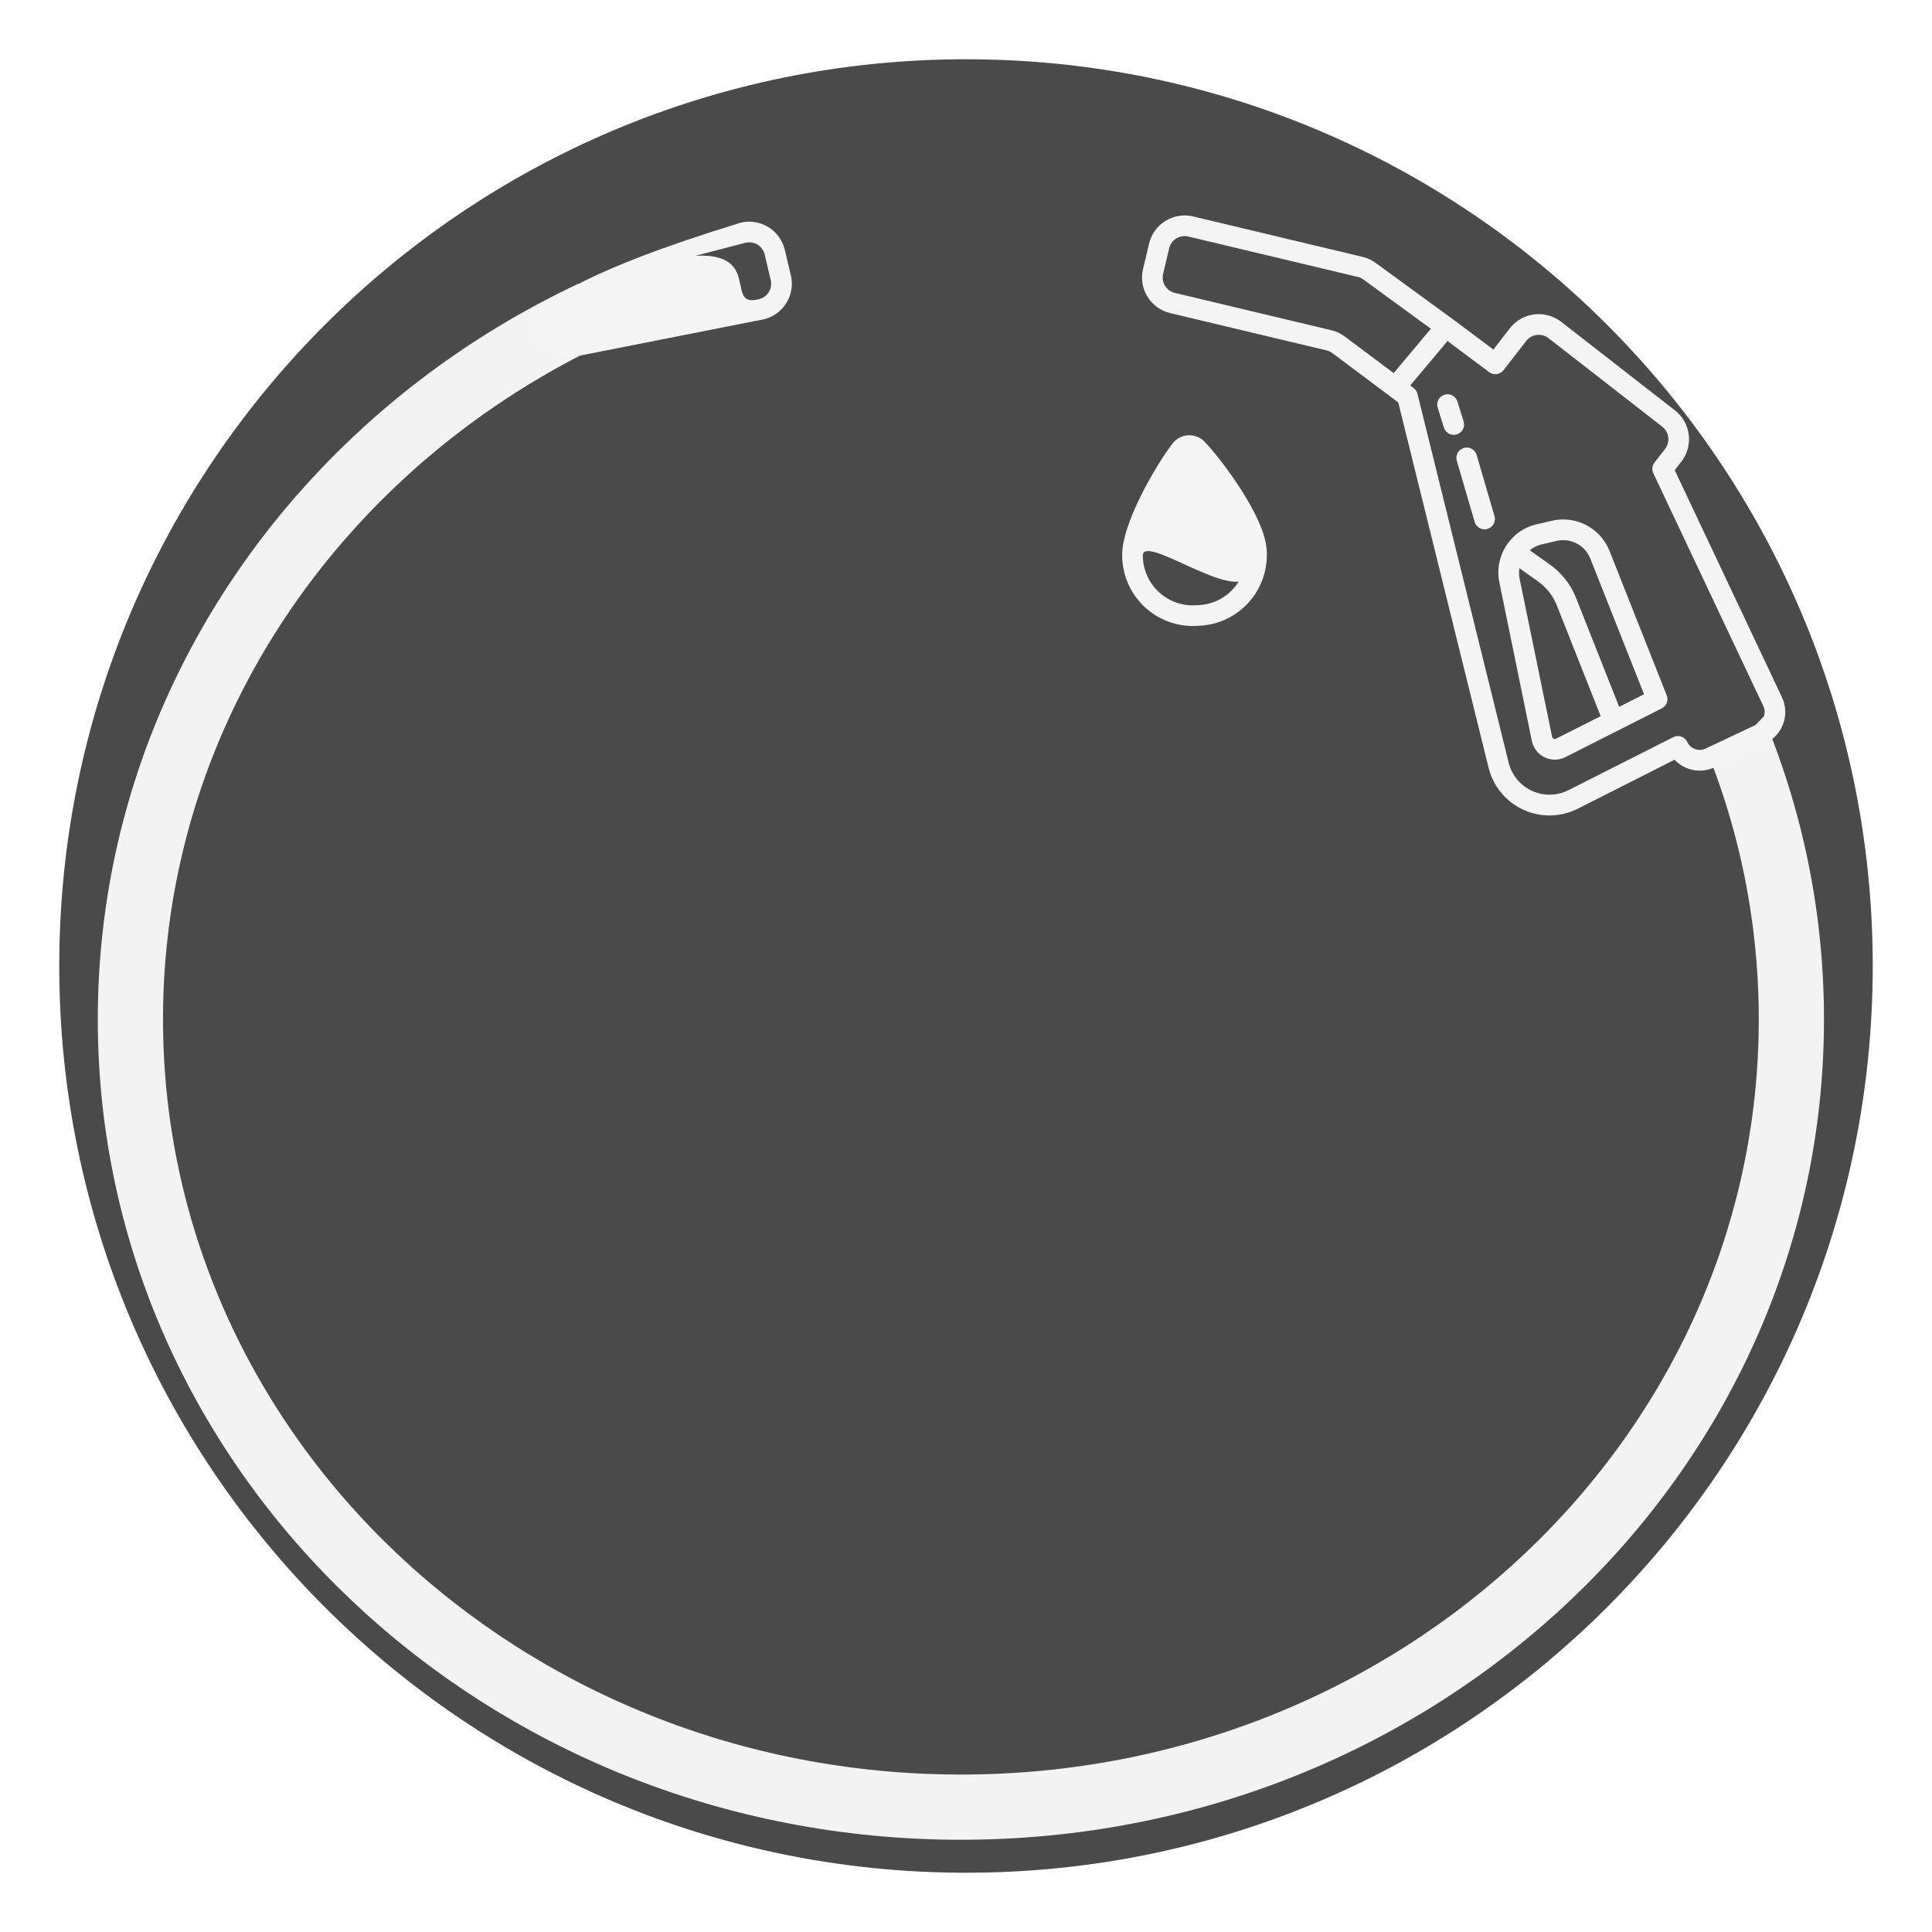
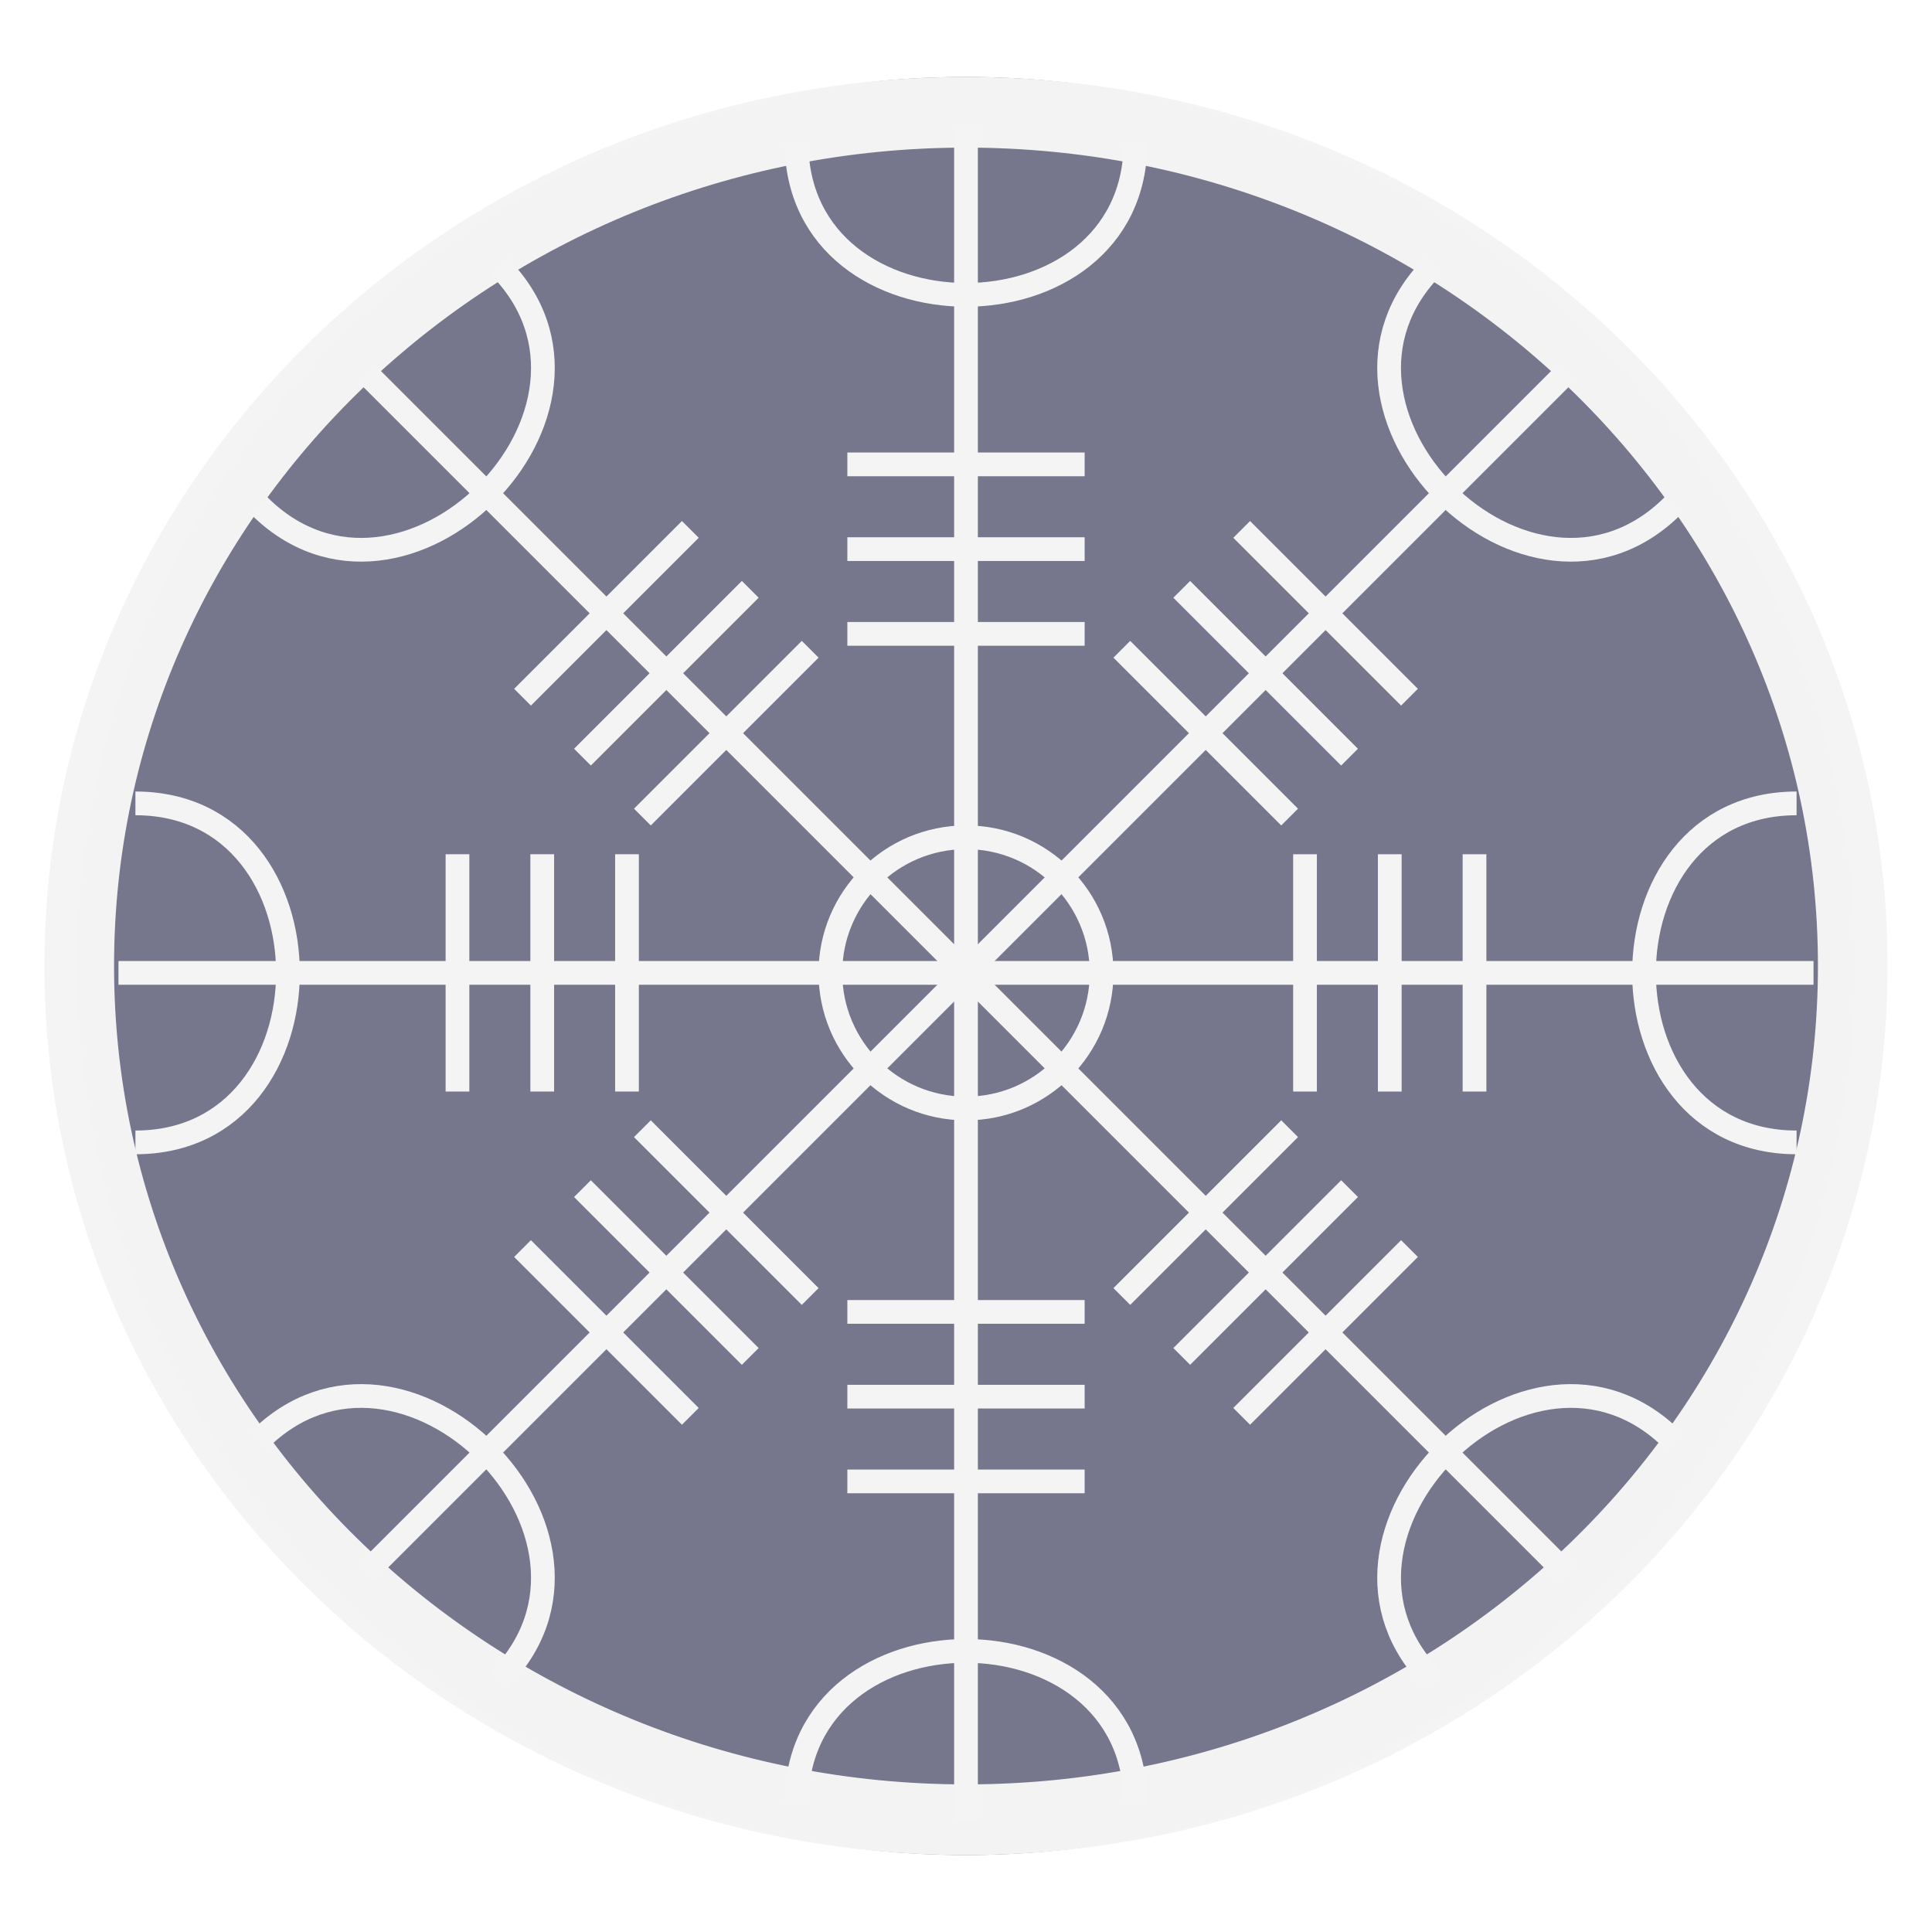
- <svg xmlns="http://www.w3.org/2000/svg" id="svg12" version="1.1" width="512pt" viewBox="0 -1 512.106 512" height="512pt">
+ <svg xmlns="http://www.w3.org/2000/svg" xmlns:xlink="http://www.w3.org/1999/xlink" id="svg12" version="1.1" width="512pt" viewBox="0 -1 512.106 512" height="512pt">
  <defs id="defs16">
    <marker style="overflow:visible;" id="Arrow1Lend" refX="0.0" refY="0.0" orient="auto">
      <path transform="scale(0.8) rotate(180) translate(12.5,0)" style="fill-rule:evenodd;stroke:#000000;stroke-width:1pt;stroke-opacity:1;fill:#ff0000;fill-opacity:0" d="M 0.0,0.0 L 5.0,-5.0 L -12.5,0.0 L 5.0,5.0 L 0.0,0.0 z " id="path856" />
    </marker>
    <clipPath id="clipPath1759" clipPathUnits="userSpaceOnUse">
      <ellipse d="M 565.824,43.85 A 161.108,165.048 0 0 1 404.716,208.898 161.108,165.048 0 0 1 243.608,43.85 161.108,165.048 0 0 1 404.716,-121.197 161.108,165.048 0 0 1 565.824,43.85" ry="165.048" rx="161.108" cy="43.85" cx="404.716" id="ellipse1761" style="display:none;opacity:0.995;fill:#ff0000;fill-opacity:1;stroke:none;stroke-width:54.291;stroke-linecap:butt;stroke-miterlimit:4;stroke-dasharray:none;stroke-opacity:1" />
-       <path d="M 3.584,24.433 H 511.534 V 507.756 H 3.584 Z M 537.858,58.574 A 195.375,181.88 0 0 0 342.482,-123.305 195.375,181.88 0 0 0 147.107,58.574 195.375,181.88 0 0 0 342.482,240.454 195.375,181.88 0 0 0 537.858,58.574" class="powerclip" style="fill-rule:evenodd" id="lpe_path-effect1763" />
    </clipPath>
    <clipPath clipPathUnits="userSpaceOnUse" id="clipath_lpe_path-effect1794">
      <ellipse style="display:none;opacity:0.995;fill:#ff0000;fill-opacity:1;stroke:none;stroke-width:54.291;stroke-linecap:butt;stroke-miterlimit:4;stroke-dasharray:none;stroke-opacity:1" id="ellipse19" cx="404.716" cy="43.85" rx="161.108" ry="165.048" d="M 565.824,43.85 A 161.108,165.048 0 0 1 404.716,208.898 161.108,165.048 0 0 1 243.608,43.85 161.108,165.048 0 0 1 404.716,-121.197 161.108,165.048 0 0 1 565.824,43.85" />
-       <path id="lpe_path-effect1794" style="fill-rule:evenodd" class="powerclip" d="M 3.584,24.433 H 511.534 V 507.756 H 3.584 Z M 537.858,58.574 A 195.375,181.88 0 0 0 342.482,-123.305 195.375,181.88 0 0 0 147.107,58.574 195.375,181.88 0 0 0 342.482,240.454 195.375,181.88 0 0 0 537.858,58.574" />
+       <path id="lpe_path-effect1794" style="fill-rule:evenodd" class="powerclip" d="M 3.584,24.433 H 511.534 V 507.756 H 3.584 Z" />
    </clipPath>
    <clipPath id="clipath_lpe_path-effect1802" clipPathUnits="userSpaceOnUse">
      <ellipse d="M 565.824,43.85 A 161.108,165.048 0 0 1 404.716,208.898 161.108,165.048 0 0 1 243.608,43.85 161.108,165.048 0 0 1 404.716,-121.197 161.108,165.048 0 0 1 565.824,43.85" ry="165.048" rx="161.108" cy="43.85" cx="404.716" id="ellipse23" style="display:none;opacity:0.995;fill:#ff0000;fill-opacity:1;stroke:none;stroke-width:54.291;stroke-linecap:butt;stroke-miterlimit:4;stroke-dasharray:none;stroke-opacity:1" />
-       <path d="M 3.584,24.433 H 511.534 V 507.756 H 3.584 Z M 537.858,58.574 A 195.375,181.88 0 0 0 342.482,-123.305 195.375,181.88 0 0 0 147.107,58.574 195.375,181.88 0 0 0 342.482,240.454 195.375,181.88 0 0 0 537.858,58.574" class="powerclip" style="fill-rule:evenodd" id="lpe_path-effect1802" />
+       <path d="M 3.584,24.433 H 511.534 V 507.756 H 3.584 Z" class="powerclip" style="fill-rule:evenodd" id="lpe_path-effect1802" />
    </clipPath>
    <clipPath clipPathUnits="userSpaceOnUse" id="clipath_lpe_path-effect1810">
      <ellipse style="display:none;opacity:0.995;fill:#ff0000;fill-opacity:1;stroke:none;stroke-width:54.291;stroke-linecap:butt;stroke-miterlimit:4;stroke-dasharray:none;stroke-opacity:1" id="ellipse27" cx="404.716" cy="43.85" rx="161.108" ry="165.048" d="M 565.824,43.85 A 161.108,165.048 0 0 1 404.716,208.898 161.108,165.048 0 0 1 243.608,43.85 161.108,165.048 0 0 1 404.716,-121.197 161.108,165.048 0 0 1 565.824,43.85" />
-       <path id="lpe_path-effect1810" style="fill-rule:evenodd" class="powerclip" d="M 3.584,24.433 H 511.534 V 507.756 H 3.584 Z M 537.858,58.574 A 195.375,181.88 0 0 0 342.482,-123.305 195.375,181.88 0 0 0 147.107,58.574 195.375,181.88 0 0 0 342.482,240.454 195.375,181.88 0 0 0 537.858,58.574" />
+       <path id="lpe_path-effect1810" style="fill-rule:evenodd" class="powerclip" d="M 3.584,24.433 H 511.534 V 507.756 H 3.584 Z" />
    </clipPath>
    <clipPath id="clipath_lpe_path-effect1818" clipPathUnits="userSpaceOnUse">
      <ellipse d="M 565.824,43.85 A 161.108,165.048 0 0 1 404.716,208.898 161.108,165.048 0 0 1 243.608,43.85 161.108,165.048 0 0 1 404.716,-121.197 161.108,165.048 0 0 1 565.824,43.85" ry="165.048" rx="161.108" cy="43.85" cx="404.716" id="ellipse31" style="display:none;opacity:0.995;fill:#ff0000;fill-opacity:1;stroke:none;stroke-width:54.291;stroke-linecap:butt;stroke-miterlimit:4;stroke-dasharray:none;stroke-opacity:1" />
-       <path d="M 3.584,24.433 H 511.534 V 507.756 H 3.584 Z M 537.858,58.574 A 195.375,181.88 0 0 0 342.482,-123.305 195.375,181.88 0 0 0 147.107,58.574 195.375,181.88 0 0 0 342.482,240.454 195.375,181.88 0 0 0 537.858,58.574" class="powerclip" style="fill-rule:evenodd" id="lpe_path-effect1818" />
+       <path d="M 3.584,24.433 H 511.534 V 507.756 H 3.584 Z" class="powerclip" style="fill-rule:evenodd" id="lpe_path-effect1818" />
    </clipPath>
    <clipPath clipPathUnits="userSpaceOnUse" id="clipath_lpe_path-effect1826">
      <ellipse style="display:none;opacity:0.995;fill:#ff0000;fill-opacity:1;stroke:none;stroke-width:54.291;stroke-linecap:butt;stroke-miterlimit:4;stroke-dasharray:none;stroke-opacity:1" id="ellipse35" cx="404.716" cy="43.85" rx="161.108" ry="165.048" d="M 565.824,43.85 A 161.108,165.048 0 0 1 404.716,208.898 161.108,165.048 0 0 1 243.608,43.85 161.108,165.048 0 0 1 404.716,-121.197 161.108,165.048 0 0 1 565.824,43.85" />
-       <path id="lpe_path-effect1826" style="fill-rule:evenodd" class="powerclip" d="M 3.584,24.433 H 511.534 V 507.756 H 3.584 Z M 537.858,58.574 A 195.375,181.88 0 0 0 342.482,-123.305 195.375,181.88 0 0 0 147.107,58.574 195.375,181.88 0 0 0 342.482,240.454 195.375,181.88 0 0 0 537.858,58.574" />
+       <path id="lpe_path-effect1826" style="fill-rule:evenodd" class="powerclip" d="M 3.584,24.433 H 511.534 V 507.756 H 3.584 Z" />
    </clipPath>
    <clipPath id="clipath_lpe_path-effect1834" clipPathUnits="userSpaceOnUse">
      <ellipse d="M 565.824,43.85 A 161.108,165.048 0 0 1 404.716,208.898 161.108,165.048 0 0 1 243.608,43.85 161.108,165.048 0 0 1 404.716,-121.197 161.108,165.048 0 0 1 565.824,43.85" ry="165.048" rx="161.108" cy="43.85" cx="404.716" id="ellipse39" style="display:none;opacity:0.995;fill:#ff0000;fill-opacity:1;stroke:none;stroke-width:54.291;stroke-linecap:butt;stroke-miterlimit:4;stroke-dasharray:none;stroke-opacity:1" />
-       <path d="M 3.584,24.433 H 511.534 V 507.756 H 3.584 Z M 537.858,58.574 A 195.375,181.88 0 0 0 342.482,-123.305 195.375,181.88 0 0 0 147.107,58.574 195.375,181.88 0 0 0 342.482,240.454 195.375,181.88 0 0 0 537.858,58.574" class="powerclip" style="fill-rule:evenodd" id="lpe_path-effect1834" />
-     </clipPath>
-     <clipPath id="clipPath1838" clipPathUnits="userSpaceOnUse">
-       <ellipse d="M 537.858,58.574 A 195.375,181.88 0 0 1 342.482,240.454 195.375,181.88 0 0 1 147.107,58.574 195.375,181.88 0 0 1 342.482,-123.305 195.375,181.88 0 0 1 537.858,58.574" ry="181.88" rx="195.375" cy="58.574" cx="342.482" id="ellipse1840" style="display:none;opacity:0.995;fill:#ff0000;fill-opacity:1;stroke:none;stroke-width:106.748;stroke-linecap:butt;stroke-miterlimit:4;stroke-dasharray:none;stroke-opacity:1" />
-       <path d="M 3.584,24.433 H 511.534 V 507.756 H 3.584 Z M 537.858,58.574 A 195.375,181.88 0 0 0 342.482,-123.305 195.375,181.88 0 0 0 147.107,58.574 195.375,181.88 0 0 0 342.482,240.454 195.375,181.88 0 0 0 537.858,58.574" class="powerclip" style="fill-rule:evenodd" id="lpe_path-effect1842" />
+       <path d="M 3.584,24.433 H 511.534 V 507.756 H 3.584 Z" class="powerclip" style="fill-rule:evenodd" id="lpe_path-effect1834" />
    </clipPath>
  </defs>
-   <circle style="opacity:0.995;fill:#000000;fill-opacity:0.713;stroke:none;stroke-width:32.561;stroke-opacity:1" id="path890" cx="256.053" cy="255" r="240.343" />
-   <path style="fill:#f4f4f4;fill-opacity:1;stroke-width:0.321" id="path2" d="m 406.039,195.341 c 0.387,1.898 1.637,3.506 3.381,4.347 1.744,0.843 3.78,0.822 5.506,-0.055 l 25.551,-12.925 c 1.266,-0.639 1.834,-2.137 1.31,-3.455 l -15.169,-38.31 c -2.423,-6.043 -8.879,-9.425 -15.226,-7.978 l -4.064,0.951 c -6.961,1.594 -11.36,8.475 -9.883,15.463 z m 6.418,-0.597 c -0.203,0.108 -0.445,0.112 -0.65,0.008 -0.212,-0.098 -0.365,-0.295 -0.406,-0.526 l -8.609,-41.926 c -0.179,-0.903 -0.196,-1.831 -0.049,-2.74 l 4.816,3.412 c 2.324,1.624 4.115,3.903 5.142,6.548 l 11.583,29.259 z m -3.893,-51.474 4.062,-0.951 c 0.437,-0.102 0.881,-0.164 1.33,-0.188 3.294,-0.164 6.331,1.778 7.563,4.838 l 14.257,35.998 -6.59,3.332 -11.395,-28.78 c -1.416,-3.639 -3.88,-6.776 -7.08,-9.012 l -5.221,-3.703 c 0.895,-0.737 1.946,-1.262 3.074,-1.534 z m 0,0" />
-   <path style="fill:#f4f4f4;fill-opacity:1;stroke-width:0.321" id="path4" d="m 310.156,81.932 41.466,9.892 c 0.561,0.135 1.088,0.382 1.549,0.727 l 15.032,11.245 2.424,1.82 23.945,96.83 c 1.212,4.922 4.603,9.024 9.211,11.137 4.608,2.112 9.929,2.006 14.449,-0.288 l 25.632,-12.967 c 2.715,2.894 6.986,3.707 10.576,2.013 l 13.543,-6.402 c 4.56,-2.155 6.511,-7.597 4.359,-12.157 l -28.43,-60.206 1.757,-2.259 c 3.277,-4.224 2.518,-10.302 -1.696,-13.591 L 413.824,84.251 c -2.03,-1.579 -4.604,-2.287 -7.154,-1.967 -2.551,0.32 -4.871,1.64 -6.449,3.669 l -4.382,5.64 -10.941,-8.185 -0.016,5.12e-4 -20.243,-14.775 c -1.038,-0.759 -2.217,-1.302 -3.468,-1.598 L 316.252,56.316 c -5.201,-1.236 -10.422,1.975 -11.664,7.175 l -1.609,6.751 c -0.602,2.502 -0.183,5.14 1.164,7.334 1.346,2.193 3.51,3.76 6.014,4.356 z m 88.359,15.156 6.033,-7.764 c 0.686,-0.882 1.694,-1.456 2.804,-1.595 1.109,-0.138 2.228,0.169 3.11,0.855 l 30.148,23.465 c 1.832,1.429 2.161,4.07 0.738,5.906 l -2.789,3.589 c -0.635,0.815 -0.758,1.919 -0.318,2.852 l 29.15,61.71 c 0.861,1.824 0.08,4.001 -1.744,4.863 l -13.548,6.4 c -0.877,0.414 -1.882,0.463 -2.796,0.135 -0.912,-0.327 -1.657,-1.006 -2.071,-1.882 -0.315,-0.669 -0.887,-1.182 -1.587,-1.423 -0.699,-0.241 -1.466,-0.189 -2.126,0.145 l -27.758,14.044 c -3.033,1.535 -6.599,1.602 -9.687,0.185 -3.089,-1.417 -5.364,-4.165 -6.179,-7.465 l -24.179,-97.777 c -0.153,-0.613 -0.513,-1.156 -1.018,-1.535 l -0.896,-0.671 9.888,-11.783 11.028,8.247 c 1.194,0.891 2.883,0.664 3.798,-0.512 z m -90.21,-25.567 1.604,-6.756 c 0.258,-1.088 0.939,-2.028 1.891,-2.614 0.952,-0.585 2.097,-0.768 3.184,-0.507 l 44.89,10.697 c 0.544,0.13 1.056,0.365 1.506,0.694 l 17.893,13.047 -9.864,11.76 -12.961,-9.701 c -1.058,-0.794 -2.268,-1.362 -3.556,-1.668 l -41.472,-9.883 c -2.261,-0.541 -3.656,-2.81 -3.118,-5.071 z m 0,0" />
-   <path style="fill:#f4f4f4;fill-opacity:1;stroke-width:0.321" id="path6" d="m 317.604,164.826 c 5.117,-0.153 9.949,-2.391 13.375,-6.195 3.426,-3.805 5.148,-8.844 4.763,-13.951 -0.457,-8.718 -11.876,-23.905 -16.56,-28.769 -1.127,-1.093 -2.658,-1.667 -4.225,-1.585 -1.569,0.082 -3.032,0.813 -4.038,2.018 -4.149,5.326 -13.919,21.624 -13.462,30.342 0.153,5.118 2.391,9.951 6.195,13.376 3.805,3.426 8.844,5.146 13.951,4.763 z m 13.003,-12.875 c 5.115,5.31 -0.666,-13.315 -0.334,-6.984 0.318,3.657 -0.895,7.282 -3.352,10.011 -2.455,2.728 -5.935,4.314 -9.604,4.38 -3.657,0.318 -7.282,-0.895 -10.011,-3.352 -2.728,-2.457 -4.314,-5.935 -4.38,-9.605 -0.332,-6.328 23.15,11.369 27.68,5.551 z" />
-   <path style="fill:#f4f4f4;fill-opacity:1;stroke-width:0.321" id="path8" d="m 382.882,103.57 c -0.694,0.217 -1.275,0.701 -1.613,1.344 -0.338,0.645 -0.405,1.398 -0.187,2.092 l 1.648,5.284 c 0.374,1.193 1.507,1.982 2.755,1.918 0.229,-0.011 0.455,-0.051 0.674,-0.121 1.444,-0.45 2.249,-1.986 1.8,-3.43 l -1.648,-5.285 c -0.216,-0.694 -0.698,-1.274 -1.341,-1.612 -0.643,-0.338 -1.395,-0.408 -2.089,-0.192 z m 0,0" />
-   <path style="fill:#f4f4f4;fill-opacity:1;stroke-width:0.321" id="path10" d="m 386.147,121.084 4.736,16.204 c 0.356,1.218 1.504,2.033 2.77,1.966 0.213,-0.01 0.422,-0.046 0.626,-0.107 1.449,-0.422 2.283,-1.939 1.865,-3.389 l -4.734,-16.205 c -0.275,-0.94 -1.03,-1.662 -1.981,-1.893 -0.951,-0.233 -1.954,0.061 -2.631,0.768 -0.676,0.708 -0.924,1.723 -0.65,2.663 z m 0,0" />
-   <path d="M 497.128,266.095 A 239.569,227.256 0 0 1 257.559,493.35 239.569,227.256 0 0 1 17.99,266.095 239.569,227.256 0 0 1 257.559,38.839 239.569,227.256 0 0 1 497.128,266.095 Z" mask="none" clip-path="url(#clipPath1838)" id="path24" style="opacity:0.995;fill:#ff0000;fill-opacity:0;fill-rule:evenodd;stroke:#f4f4f4;stroke-width:18.812;stroke-linecap:butt;stroke-miterlimit:4;stroke-dasharray:none;stroke-opacity:1" transform="matrix(0.9188702,0,0,0.9188702,18.03625,24.63729)" />
-   <rect y="58.478" x="237.461" height="138.911" width="216.776" id="rect1719" style="opacity:0.995;fill:#ff0000;fill-opacity:0;stroke:none;stroke-width:34.465;stroke-linecap:butt;stroke-miterlimit:4;stroke-dasharray:none;stroke-opacity:1" />
-   <path d="m 202.446,83.586 -48.548,9.586 C 143.517,94.432 112.079,83.791 196.35,57.97 c 5.201,-1.236 10.422,1.975 11.664,7.175 l 1.609,6.751 c 0.602,2.502 0.183,5.14 -1.164,7.334 -1.346,2.193 -3.51,3.76 -6.014,4.356 z m 1.851,-10.411 -1.604,-6.756 c -0.258,-1.088 -0.939,-2.028 -1.891,-2.614 -0.952,-0.585 -2.097,-0.768 -3.184,-0.507 L 152.9,74.887 c 58.968,-21.533 35.678,6.599 48.279,3.359 2.261,-0.541 3.656,-2.81 3.118,-5.071 z" id="path4-3" style="fill:#f4f4f4;fill-opacity:1;stroke-width:0.321" />
+   <circle r="235.66" cy="255" cx="256.053" id="path881" style="display:inline;opacity:0.995;fill:#3b3b5a;fill-opacity:0.7;stroke-width:37.508" />
+   <path d="M 497.128,266.095 A 239.569,227.256 0 0 1 257.559,493.35 239.569,227.256 0 0 1 17.99,266.095 239.569,227.256 0 0 1 257.559,38.839 239.569,227.256 0 0 1 497.128,266.095" mask="none" clip-path="none" id="path24" style="display:inline;opacity:0.995;fill:#ff0000;fill-opacity:0;fill-rule:evenodd;stroke:#f4f4f4;stroke-width:18.812;stroke-linecap:butt;stroke-miterlimit:4;stroke-dasharray:none;stroke-opacity:1" transform="matrix(0.9811292,0,0,0.9957637,3.354109,-9.96732)" />
+   <g style="display:inline;stroke:#f4f4f4;stroke-opacity:1" transform="matrix(0.8985992,0,0,0.8985992,31.40313,32.17545)" id="g1031">
+     <circle style="stroke:#f4f4f4;stroke-opacity:1" cx="250" cy="250" r="40" stroke="#000" stroke-width="7" fill="none" id="circle988" />
+     <g style="stroke:#f4f4f4;stroke-opacity:1" id="a" stroke="#000" stroke-width="7">
+       <path style="stroke:#f4f4f4;stroke-opacity:1" d="M 0,250 H 250" id="path990" />
+       <path style="stroke:#f4f4f4;stroke-opacity:1" d="m 5,200 c 60,0 60,100 0,100" fill="none" id="path992" />
+       <path style="stroke:#f4f4f4;stroke-opacity:1" d="m 125,215 v 70 m -25,-70 v 70 m 50,-70 v 70" id="path994" />
+     </g>
+     <use style="stroke:#f4f4f4;stroke-opacity:1" height="100%" width="100%" y="0" x="0" xlink:href="#a" transform="rotate(45,250,250)" id="use997" />
+     <use style="stroke:#f4f4f4;stroke-opacity:1" height="100%" width="100%" y="0" x="0" xlink:href="#a" transform="rotate(90,250,250)" id="use999" />
+     <use style="stroke:#f4f4f4;stroke-opacity:1" height="100%" width="100%" y="0" x="0" xlink:href="#a" transform="rotate(135,250,250)" id="use1001" />
+     <use style="stroke:#f4f4f4;stroke-opacity:1" height="100%" width="100%" y="0" x="0" xlink:href="#a" transform="rotate(180,250,250)" id="use1003" />
+     <use style="stroke:#f4f4f4;stroke-opacity:1" height="100%" width="100%" y="0" x="0" xlink:href="#a" transform="rotate(-45,250,250)" id="use1005" />
+     <use style="stroke:#f4f4f4;stroke-opacity:1" height="100%" width="100%" y="0" x="0" xlink:href="#a" transform="rotate(-90,250,250)" id="use1007" />
+     <use style="stroke:#f4f4f4;stroke-opacity:1" height="100%" width="100%" y="0" x="0" xlink:href="#a" transform="rotate(-135,250,250)" id="use1009" />
+   </g>
</svg>
